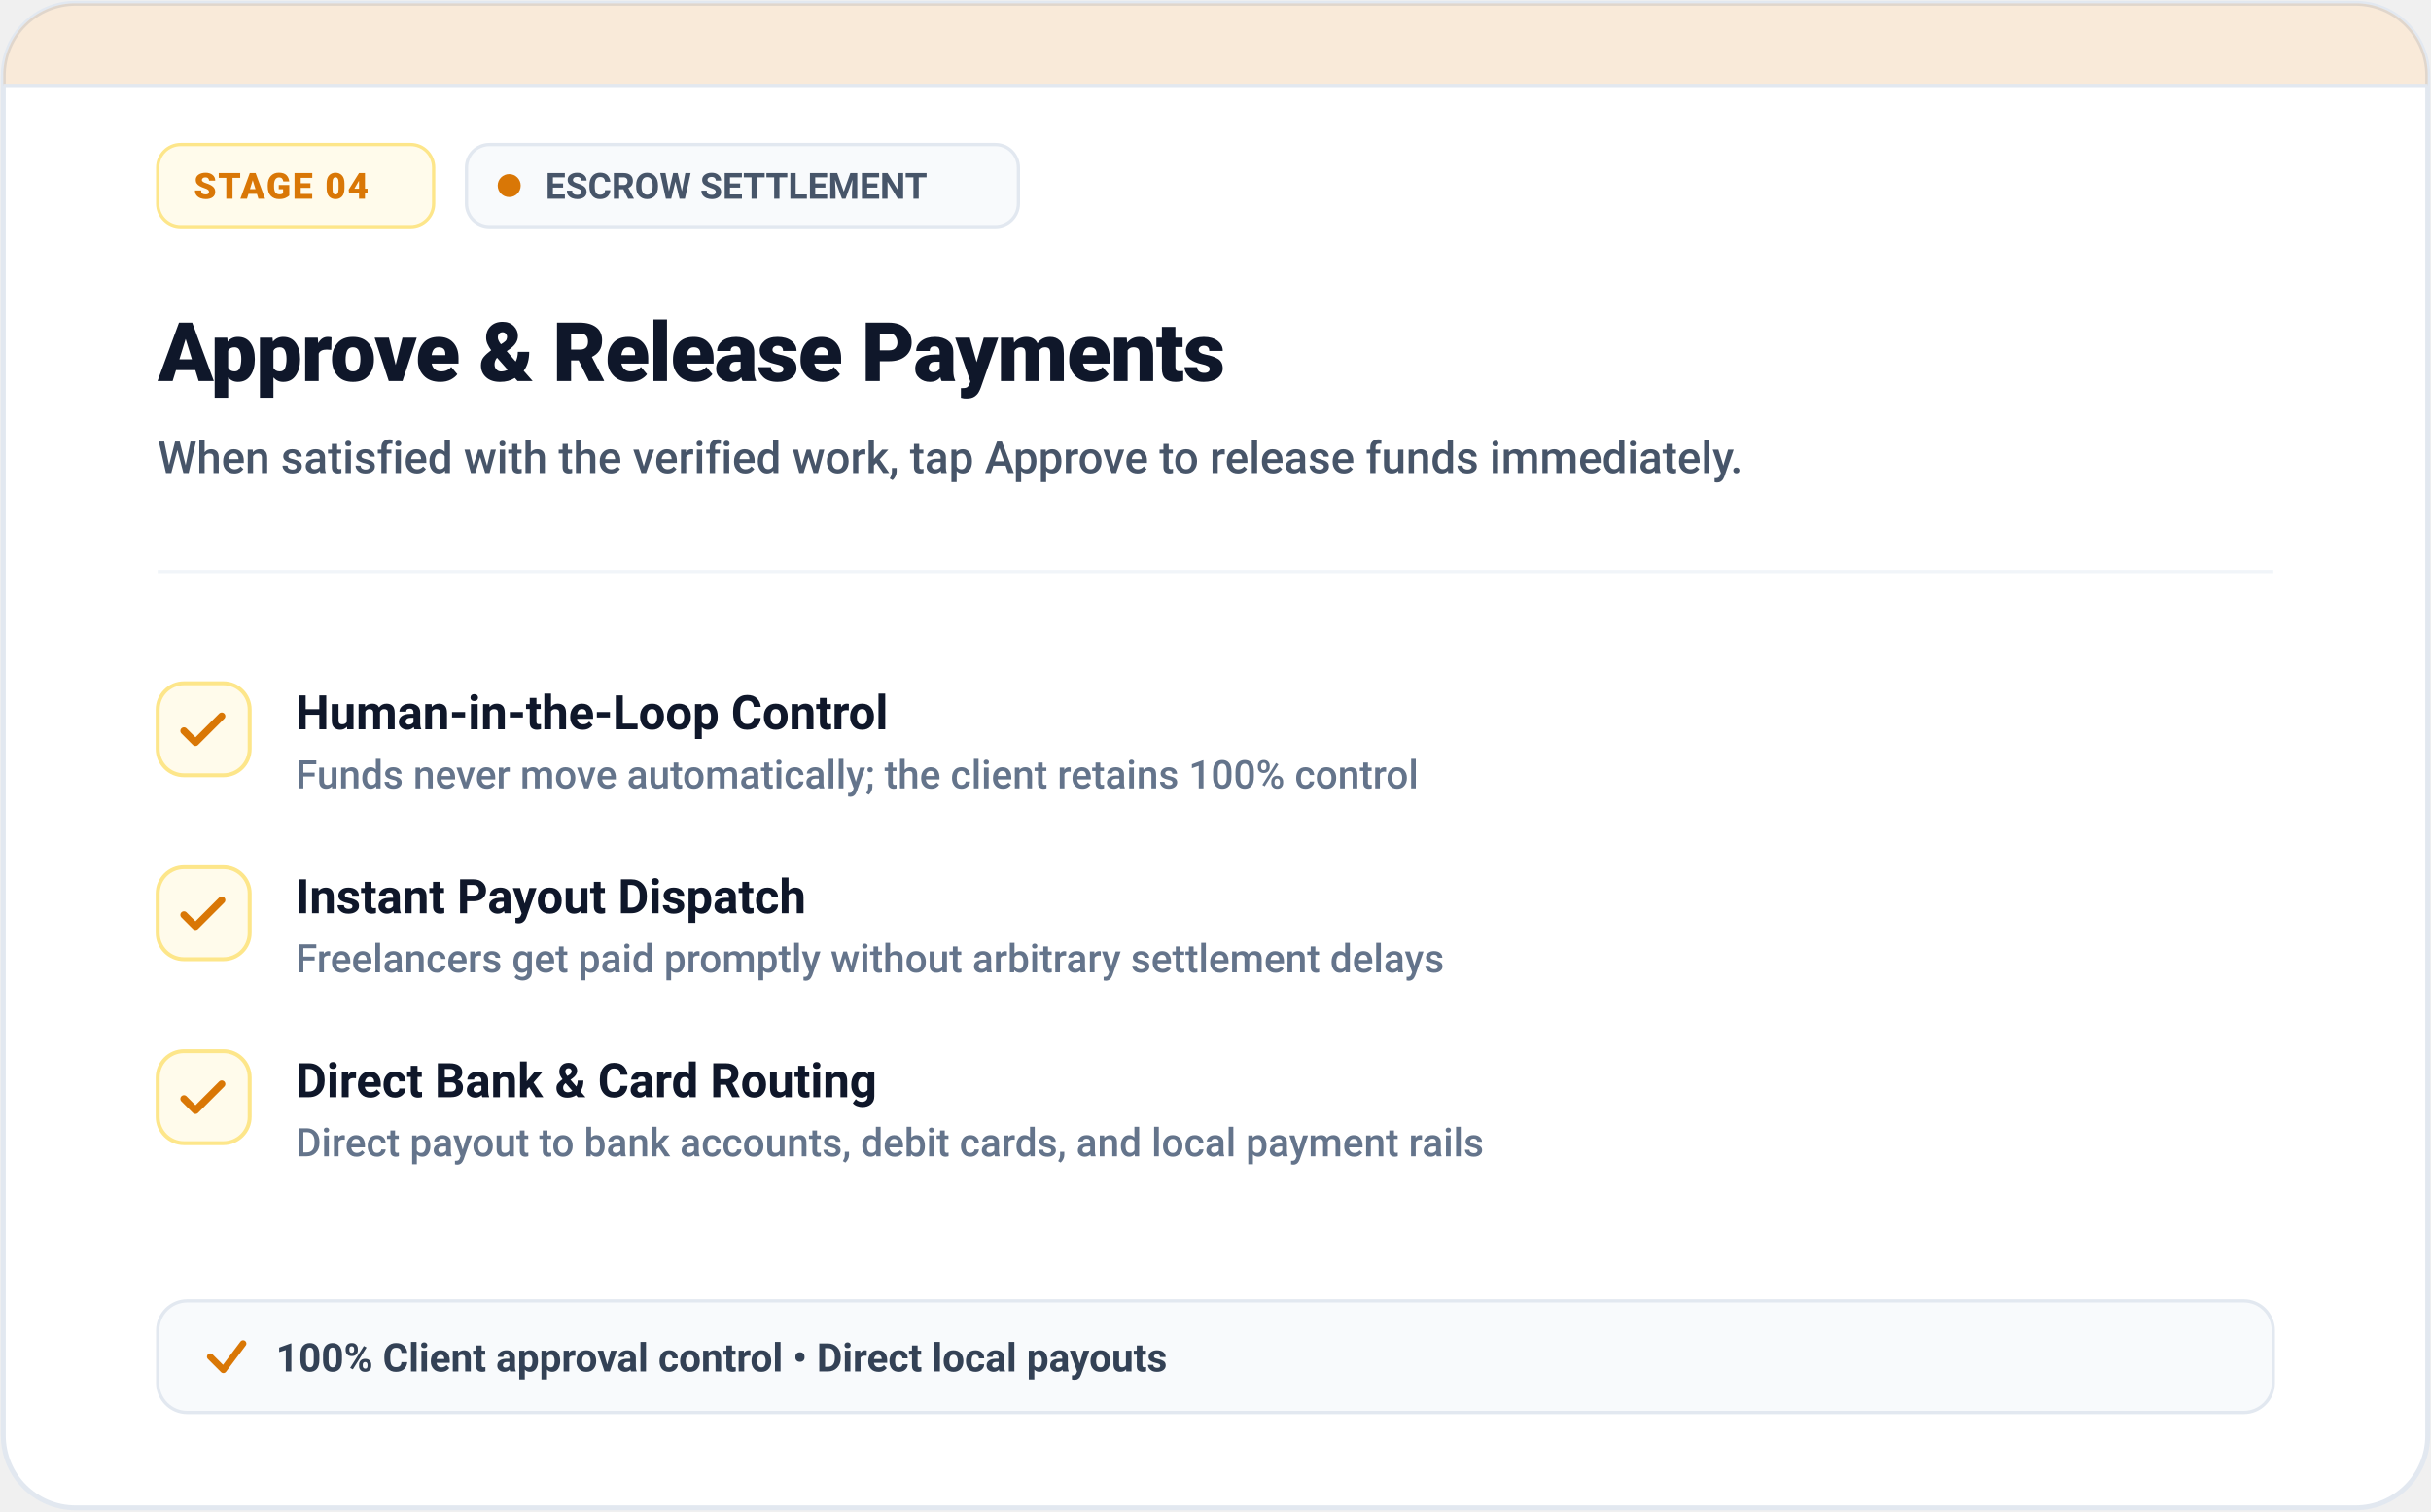
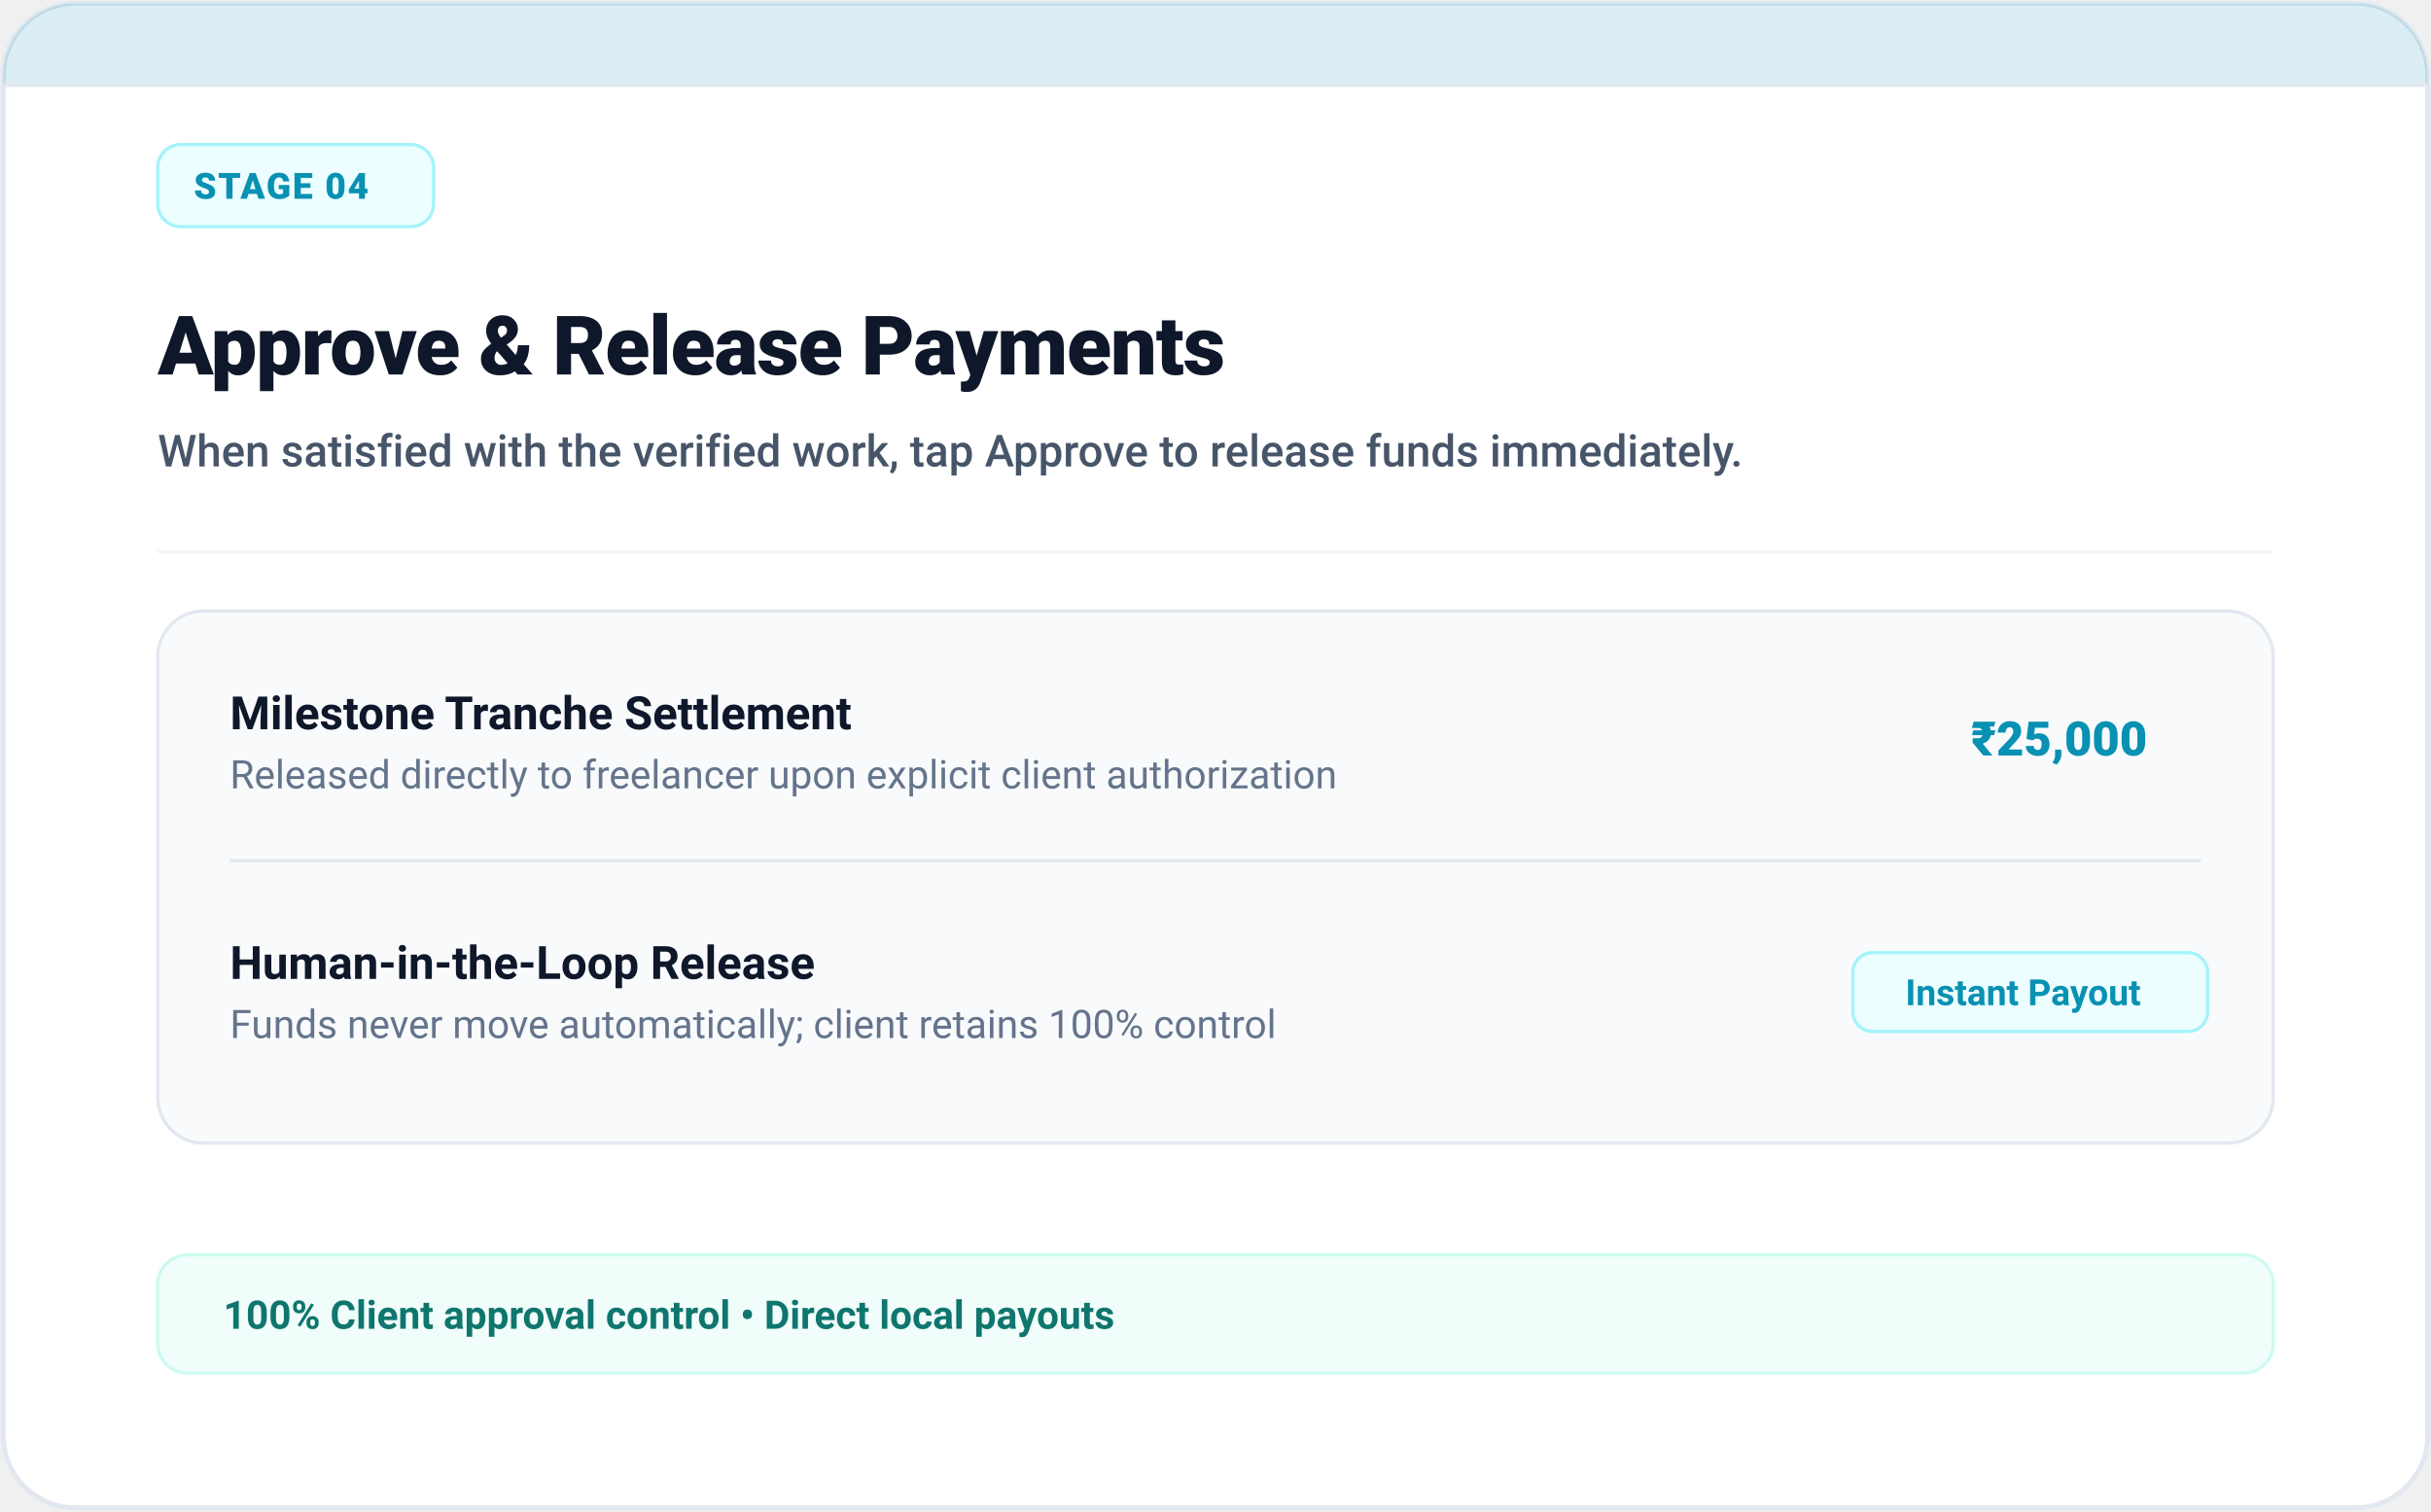
<svg xmlns="http://www.w3.org/2000/svg" viewBox="0 0 740 460" width="740" height="460">
  <rect width="738" height="458" x="1" y="1" rx="22" ry="22" fill="#FFFFFF" stroke="#E2E8F0" stroke-width="1.5" />
-   <path d="M 22 1 L 718 1 A 22 22 0 0 1 739 22 L 739 26 L 1 26 L 1 22 A 22 22 0 0 1 22 1 Z" fill="#D97706" fill-opacity="0.15" />
+   <path d="M 22 1 L 718 1 A 22 22 0 0 1 739 22 L 739 26 L 1 26 L 1 22 A 22 22 0 0 1 22 1 Z" fill="#0891B2" fill-opacity="0.15" />
  <line x1="1" y1="26" x2="739" y2="26" stroke="#E2E8F0" stroke-width="1" />
  <g transform="translate(48, 44)">
-     <rect width="84" height="25" rx="7" fill="#FFFBEB" stroke="#FDE68A" stroke-width="1" />
-     <text x="11" y="16.5" fill="#D97706" font-size="11" font-weight="800" font-family="-apple-system,BlinkMacSystemFont,Segoe UI,Roboto,sans-serif" letter-spacing="0.5">STAGE 04</text>
-     <rect x="94" width="168" height="25" rx="7" fill="#F8FAFC" stroke="#E2E8F0" stroke-width="1" />
-     <circle cx="107" cy="12.5" r="3.5" fill="#D97706" />
-     <text x="118" y="16.5" fill="#475569" font-size="11" font-weight="600" font-family="-apple-system,BlinkMacSystemFont,Segoe UI,Roboto,sans-serif">ESCROW SETTLEMENT</text>
+     <rect width="84" height="25" rx="7" fill="#ECFEFF" stroke="#A5F3FC" stroke-width="1" />
+     <text x="11" y="16.5" fill="#0891B2" font-size="11" font-weight="800" font-family="-apple-system,BlinkMacSystemFont,Segoe UI,Roboto,sans-serif" letter-spacing="0.5">STAGE 04</text>
  </g>
-   <text x="48" y="116" fill="#0F172A" font-size="25" font-weight="800" font-family="-apple-system,BlinkMacSystemFont,Segoe UI,Roboto,sans-serif" letter-spacing="-0.3">Approve &amp; Release Payments</text>
-   <text x="48" y="144" fill="#475569" font-size="13.5" font-weight="450" font-family="-apple-system,BlinkMacSystemFont,Segoe UI,Roboto,sans-serif">When satisfied with the verified work, tap Approve to release funds immediately.</text>
-   <line x1="48" y1="174" x2="692" y2="174" stroke="#F1F5F9" stroke-width="1" />
-   <g transform="translate(48, 208)">
-     <rect width="28" height="28" rx="8" fill="#FFFBEB" stroke="#FDE68A" stroke-width="1.2" />
-     <path d="M8 14.5l3.5 3.5 8-8" fill="none" stroke="#D97706" stroke-width="2.2" stroke-linecap="round" stroke-linejoin="round" />
-     <text x="42" y="14" fill="#0F172A" font-size="14.5" font-weight="700" font-family="-apple-system,BlinkMacSystemFont,Segoe UI,Roboto,sans-serif">Human-in-the-Loop Control</text>
-     <text x="42" y="32" fill="#64748B" font-size="12" font-weight="450" font-family="-apple-system,BlinkMacSystemFont,Segoe UI,Roboto,sans-serif">Funds never move automatically; the client retains 100% control</text>
+   <text x="48" y="114" fill="#0F172A" font-size="25" font-weight="800" font-family="-apple-system,BlinkMacSystemFont,Segoe UI,Roboto,sans-serif" letter-spacing="-0.3">Approve &amp; Release Payments</text>
+   <text x="48" y="142" fill="#475569" font-size="13.5" font-weight="450" font-family="-apple-system,BlinkMacSystemFont,Segoe UI,Roboto,sans-serif">When satisfied with the verified work, tap Approve to release funds immediately.</text>
+   <line x1="48" y1="168" x2="692" y2="168" stroke="#F1F5F9" stroke-width="1" />
+   <g transform="translate(48, 186)">
+     <rect width="644" height="162" rx="14" fill="#F8FAFC" stroke="#E2E8F0" stroke-width="1" />
+     <g transform="translate(22, 22)">
+       <text x="0" y="14" fill="#0F172A" font-size="14" font-weight="700" font-family="-apple-system,BlinkMacSystemFont,Segoe UI,Roboto,sans-serif">Milestone Tranche Settlement</text>
+       <text x="0" y="32" fill="#64748B" font-size="12" font-family="-apple-system,BlinkMacSystemFont,Segoe UI,Roboto,sans-serif">Released directly to freelancer upon explicit client authorization</text>
+       <text x="530" y="22" fill="#0891B2" font-size="14.5" font-weight="800" font-family="-apple-system,BlinkMacSystemFont,Segoe UI,Roboto,sans-serif">₹25,000</text>
+     </g>
+     <line x1="22" y1="76" x2="622" y2="76" stroke="#E2E8F0" stroke-width="1" />
+     <g transform="translate(22, 98)">
+       <text x="0" y="14" fill="#0F172A" font-size="14" font-weight="700" font-family="-apple-system,BlinkMacSystemFont,Segoe UI,Roboto,sans-serif">Human-in-the-Loop Release</text>
+       <text x="0" y="32" fill="#64748B" font-size="12" font-family="-apple-system,BlinkMacSystemFont,Segoe UI,Roboto,sans-serif">Funds never move automatically; client retains 100% control</text>
+       <rect x="494" y="6" width="108" height="24" rx="6" fill="#ECFEFF" stroke="#A5F3FC" stroke-width="1" />
+       <text x="510" y="22" fill="#0891B2" font-size="11" font-weight="700" font-family="-apple-system,BlinkMacSystemFont,Segoe UI,Roboto,sans-serif">Instant Payout</text>
+     </g>
  </g>
-   <g transform="translate(48, 264)">
-     <rect width="28" height="28" rx="8" fill="#FFFBEB" stroke="#FDE68A" stroke-width="1.2" />
-     <path d="M8 14.5l3.5 3.5 8-8" fill="none" stroke="#D97706" stroke-width="2.2" stroke-linecap="round" stroke-linejoin="round" />
-     <text x="42" y="14" fill="#0F172A" font-size="14.5" font-weight="700" font-family="-apple-system,BlinkMacSystemFont,Segoe UI,Roboto,sans-serif">Instant Payout Dispatch</text>
-     <text x="42" y="32" fill="#64748B" font-size="12" font-weight="450" font-family="-apple-system,BlinkMacSystemFont,Segoe UI,Roboto,sans-serif">Freelancers get paid promptly without arbitrary settlement delays</text>
-   </g>
-   <g transform="translate(48, 320)">
-     <rect width="28" height="28" rx="8" fill="#FFFBEB" stroke="#FDE68A" stroke-width="1.2" />
-     <path d="M8 14.5l3.5 3.5 8-8" fill="none" stroke="#D97706" stroke-width="2.2" stroke-linecap="round" stroke-linejoin="round" />
-     <text x="42" y="14" fill="#0F172A" font-size="14.5" font-weight="700" font-family="-apple-system,BlinkMacSystemFont,Segoe UI,Roboto,sans-serif">Direct Bank &amp; Card Routing</text>
-     <text x="42" y="32" fill="#64748B" font-size="12" font-weight="450" font-family="-apple-system,BlinkMacSystemFont,Segoe UI,Roboto,sans-serif">Direct payout to bank accounts, debit cards, and local payment rails</text>
-   </g>
-   <g transform="translate(48, 396)">
-     <rect width="644" height="34" rx="9" fill="#F8FAFC" stroke="#E2E8F0" stroke-width="1" />
-     <path d="M 16 17 L 20 21 L 26 13" fill="none" stroke="#D97706" stroke-width="2" stroke-linecap="round" stroke-linejoin="round" />
-     <text x="36" y="21.5" fill="#334155" font-size="12" font-weight="600" font-family="-apple-system,BlinkMacSystemFont,Segoe UI,Roboto,sans-serif">100% Client approval control • Direct local payouts</text>
+   <g transform="translate(48, 382)">
+     <rect width="644" height="36" rx="9" fill="#F0FDFA" stroke="#CCFBF1" stroke-width="1" />
+     <text x="20" y="22.5" fill="#0F766E" font-size="12" font-weight="600" font-family="-apple-system,BlinkMacSystemFont,Segoe UI,Roboto,sans-serif">100% Client approval control • Direct local payouts</text>
  </g>
</svg>
